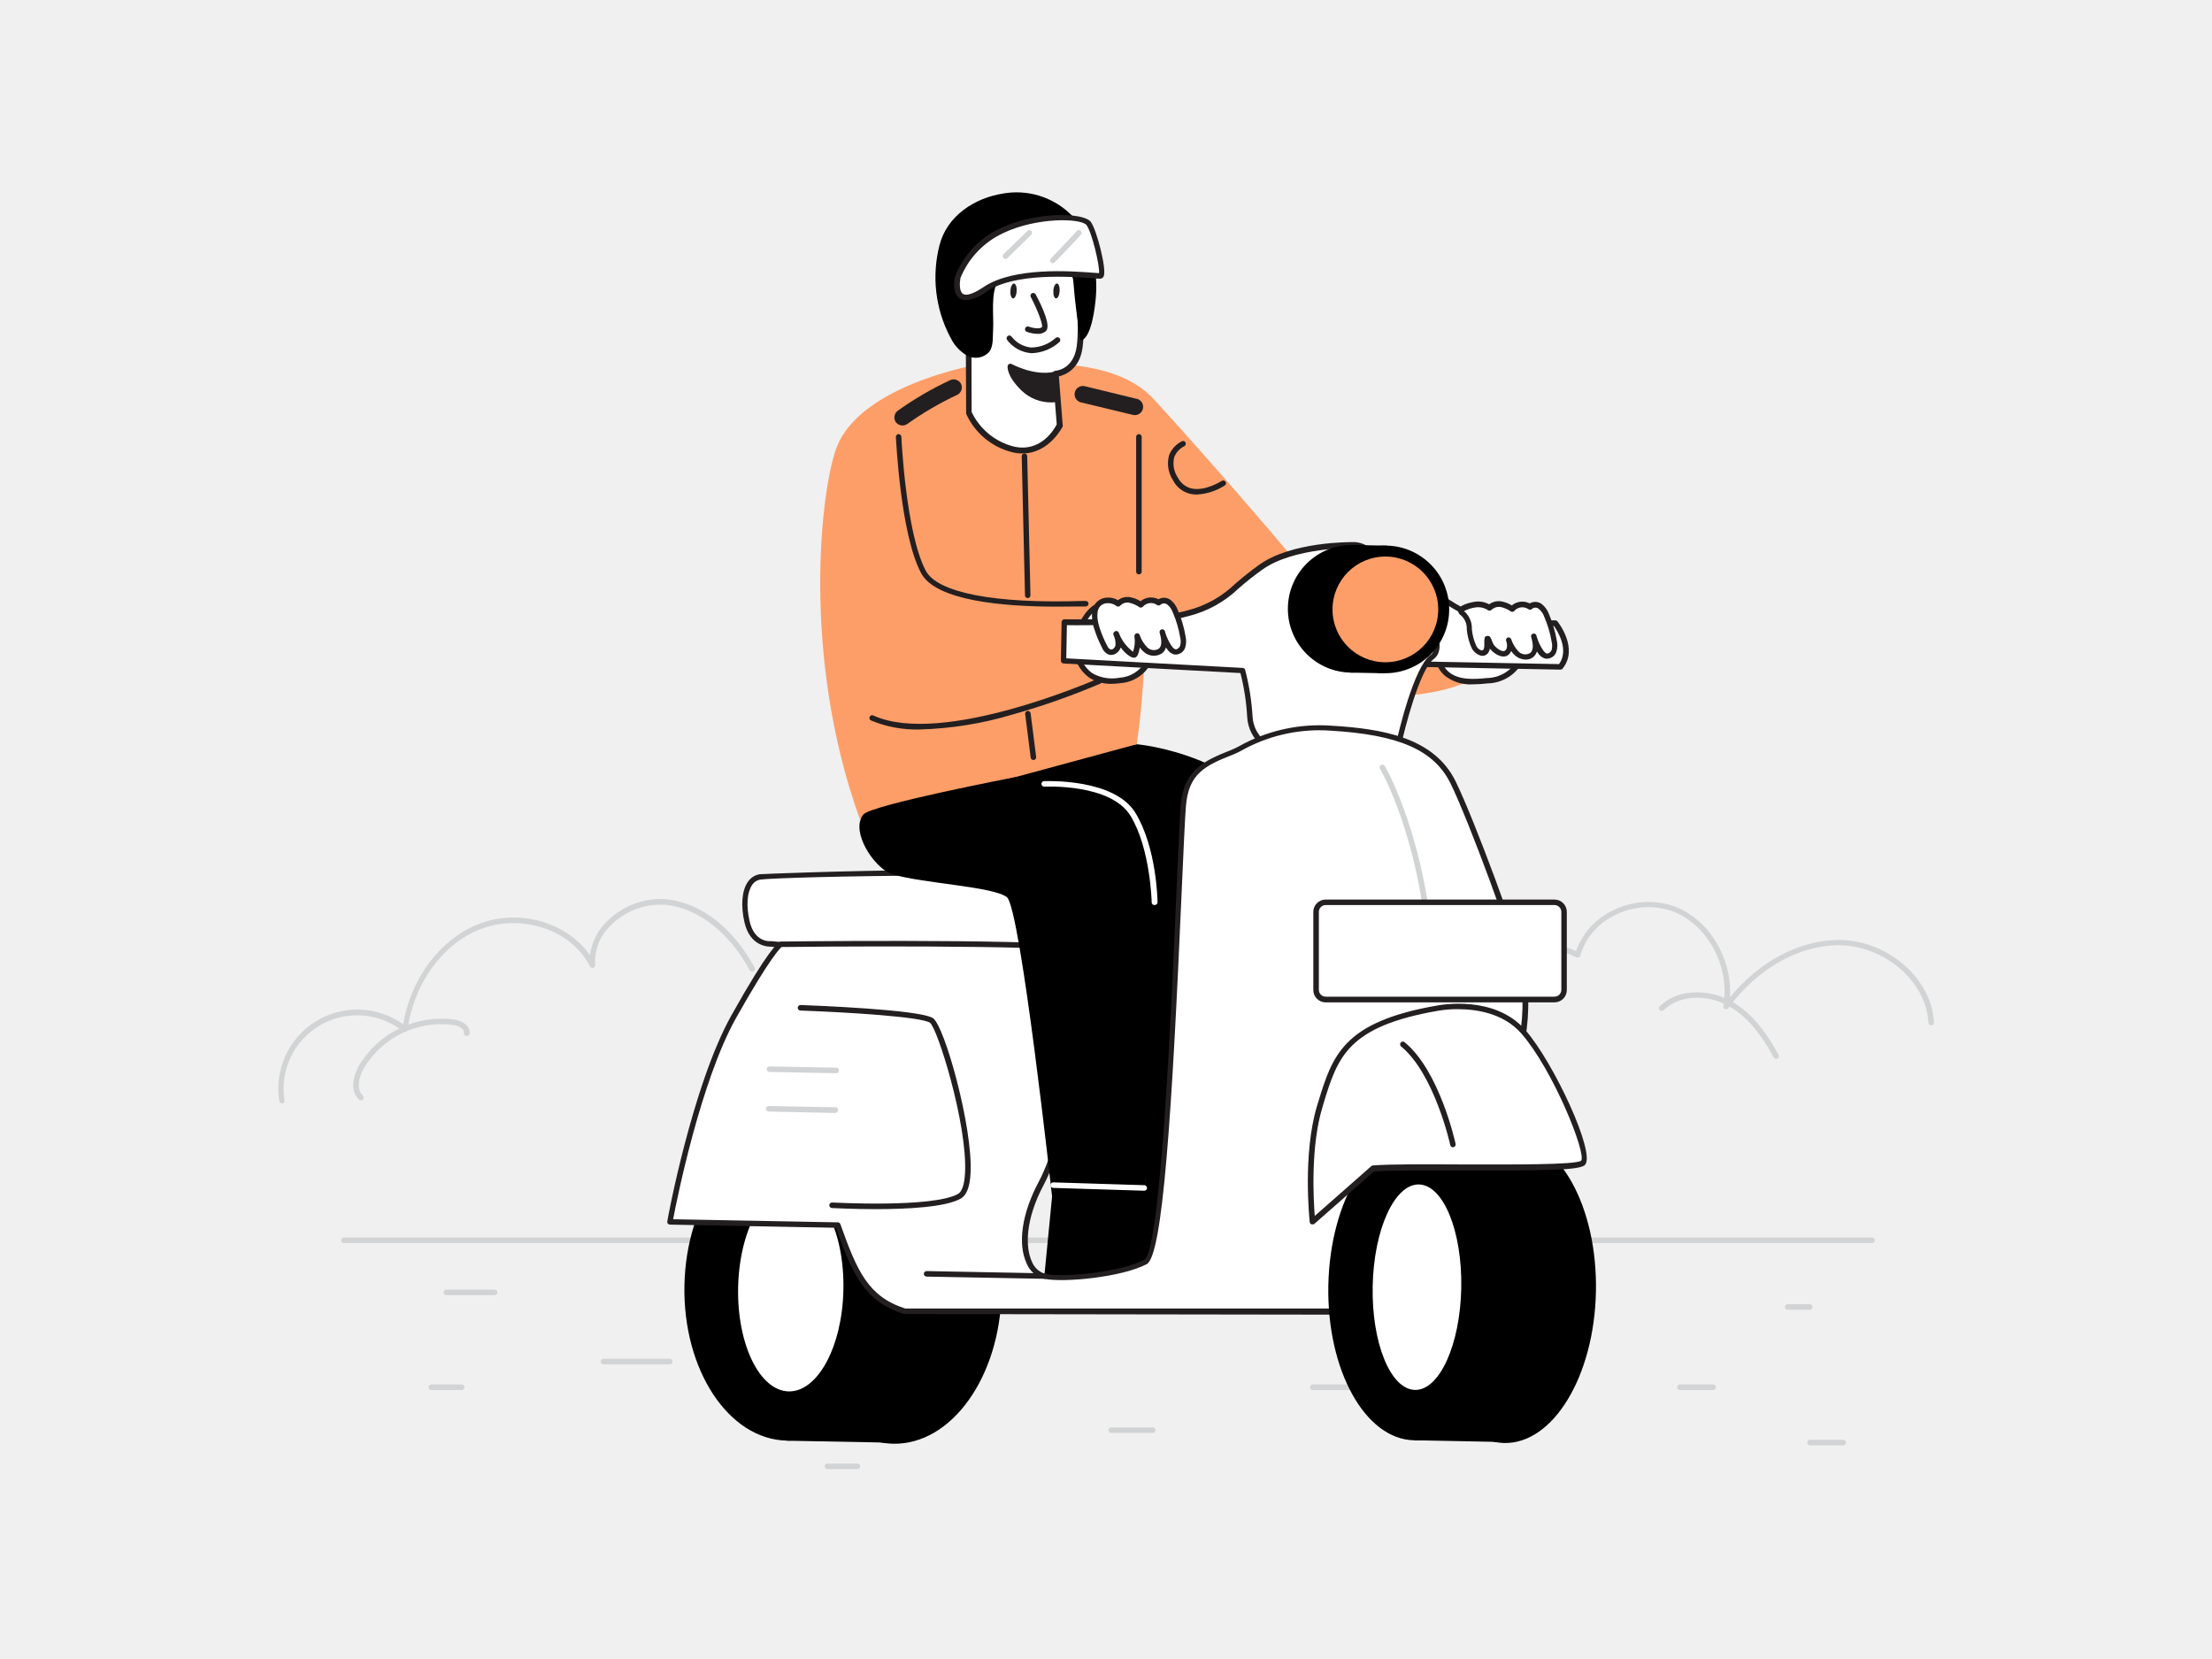
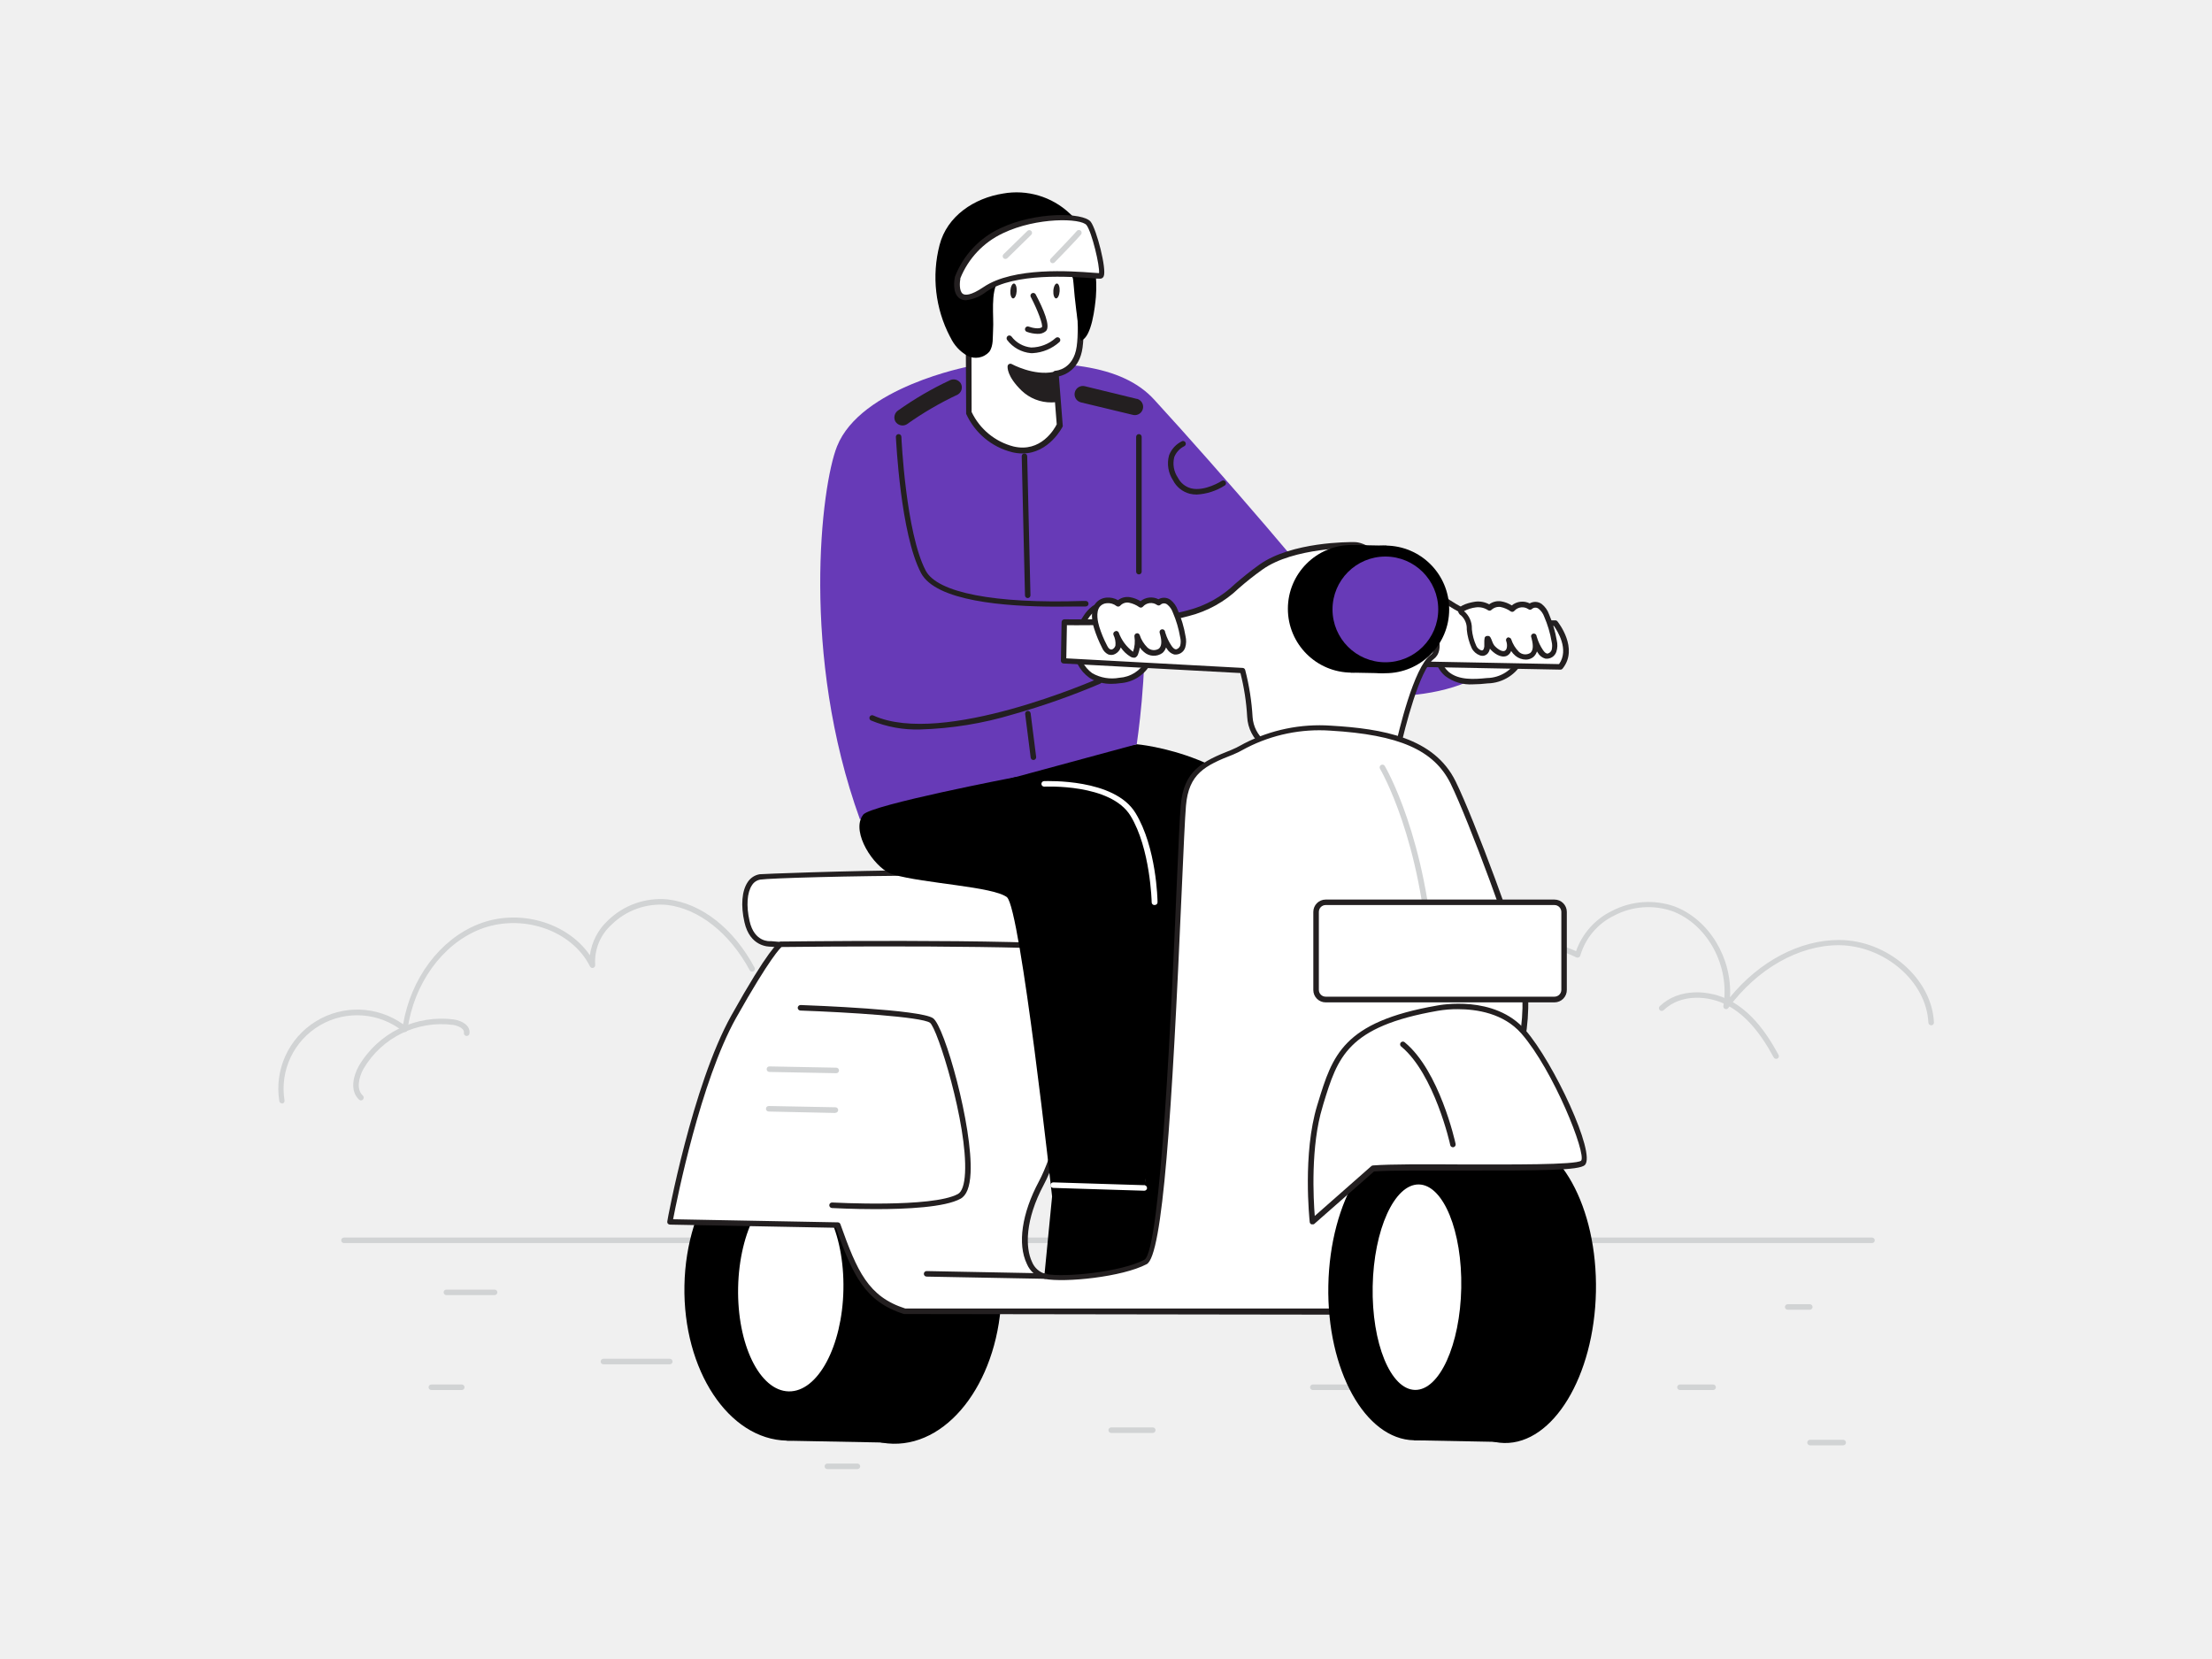
<svg xmlns="http://www.w3.org/2000/svg" viewBox="0 0 400 300" data-imageid="scooter-flatline" imageName="Scooter" class="illustrations_image" style="width: 158px;">
  <g id="_52_scooter" data-name="#52_scooter">
    <path d="M338.52,224.79H62.2a.5.5,0,0,1-.5-.5.5.5,0,0,1,.5-.5H338.52a.51.51,0,0,1,.5.5A.5.5,0,0,1,338.52,224.79Z" fill="#d1d3d4" />
    <path d="M208.46,259.12h-7.52a.5.5,0,0,1-.5-.5.5.5,0,0,1,.5-.5h7.52a.5.5,0,0,1,.5.5A.51.51,0,0,1,208.46,259.12Z" fill="#d1d3d4" />
    <path d="M121.12,246.71h-12a.5.5,0,1,1,0-1h12a.5.5,0,1,1,0,1Z" fill="#d1d3d4" />
    <path d="M327.27,236.84h-4a.5.5,0,0,1-.5-.5.51.51,0,0,1,.5-.5h4a.51.51,0,0,1,.5.5A.5.5,0,0,1,327.27,236.84Z" fill="#d1d3d4" />
    <path d="M309.79,251.36h-6a.5.5,0,0,1-.5-.5.5.5,0,0,1,.5-.5h6a.51.51,0,0,1,.5.5A.5.5,0,0,1,309.79,251.36Z" fill="#d1d3d4" />
    <path d="M333.31,261.36h-6a.5.5,0,0,1-.5-.5.5.5,0,0,1,.5-.5h6a.51.51,0,0,1,.5.5A.5.5,0,0,1,333.31,261.36Z" fill="#d1d3d4" />
    <path d="M83.47,251.36H78a.5.5,0,0,1-.5-.5.5.5,0,0,1,.5-.5h5.5a.5.5,0,0,1,.5.5A.5.5,0,0,1,83.47,251.36Z" fill="#d1d3d4" />
    <path d="M89.44,234.2H80.72a.5.5,0,0,1-.5-.5.5.5,0,0,1,.5-.5h8.72a.5.5,0,0,1,.5.5A.51.51,0,0,1,89.44,234.2Z" fill="#d1d3d4" />
    <path d="M155.05,265.66h-5.44a.5.5,0,0,1-.5-.5.5.5,0,0,1,.5-.5h5.44a.5.5,0,0,1,.5.5A.5.5,0,0,1,155.05,265.66Z" fill="#d1d3d4" />
    <path d="M220.54,236.84H214a.5.5,0,0,1-.5-.5.51.51,0,0,1,.5-.5h6.58a.51.51,0,0,1,.5.5A.5.5,0,0,1,220.54,236.84Z" fill="#d1d3d4" />
    <path d="M244.53,251.36H237.4a.5.5,0,0,1-.5-.5.51.51,0,0,1,.5-.5h7.13a.51.51,0,0,1,.5.5A.5.5,0,0,1,244.53,251.36Z" fill="#d1d3d4" />
    <path d="M321.18,191.47a.49.49,0,0,1-.44-.26c-2.54-4.7-5.19-7.69-8.34-9.4-3.4-1.84-8.46-2.13-11.56.86a.5.5,0,0,1-.7-.72c3.45-3.33,9-3,12.74-1,3.33,1.81,6.11,4.92,8.74,9.81a.49.49,0,0,1-.21.67A.46.46,0,0,1,321.18,191.47Z" fill="#d1d3d4" />
    <path d="M65.31,199a.54.54,0,0,1-.34-.12c-1.73-1.54-1.13-4.25-.09-6.11a17.33,17.33,0,0,1,17.23-8.41c1.48.22,3,1.12,2.78,2.55a.5.5,0,0,1-1-.15c.12-.8-1.13-1.29-1.94-1.42a16.33,16.33,0,0,0-16.21,7.92c-.92,1.66-1.32,3.8-.11,4.87a.5.5,0,0,1,0,.7A.51.51,0,0,1,65.31,199Z" fill="#d1d3d4" />
    <path d="M51,199.53a.5.5,0,0,1-.49-.42,14.28,14.28,0,0,1,22.39-13.89c1.39-8.25,6.61-15.28,13.48-18.05,7.35-3,16.19-.41,20.29,5.57a10.45,10.45,0,0,1,3.25-6.28,13.64,13.64,0,0,1,10.83-3.82c6.15.74,11.87,5.23,15.7,12.33a.5.5,0,0,1-.88.48c-3.62-6.72-9.2-11.13-14.94-11.81a12.61,12.61,0,0,0-10,3.53,9,9,0,0,0-3,7.32.51.51,0,0,1-.36.53.49.49,0,0,1-.58-.26c-3.32-6.64-12.46-9.69-20-6.67-6.78,2.74-11.87,9.85-13,18.1a.51.51,0,0,1-.31.4.48.48,0,0,1-.5-.08A13.29,13.29,0,0,0,51.45,199a.51.51,0,0,1-.42.57Z" fill="#d1d3d4" />
    <path d="M349.21,185.4a.5.5,0,0,1-.5-.48c-.34-7.41-7.9-13.93-16.18-14-7.23,0-14.74,4.23-20,11.36a.48.48,0,0,1-.6.16.49.49,0,0,1-.29-.54c1.22-7.17-2.81-14.68-9.17-17.11a13.25,13.25,0,0,0-10.58.78,11.66,11.66,0,0,0-6.12,7.22.5.5,0,0,1-.29.33.52.52,0,0,1-.44,0,19.73,19.73,0,0,0-26.3,8.76.49.49,0,0,1-.66.24.5.5,0,0,1-.25-.66A20.79,20.79,0,0,1,285,172a12.8,12.8,0,0,1,6.46-7.26,14.26,14.26,0,0,1,11.38-.82c6.26,2.39,10.41,9.37,10,16.41,5.36-6.53,12.65-10.36,19.7-10.35,8.79,0,16.81,7,17.18,14.91a.51.51,0,0,1-.48.53Z" fill="#d1d3d4" />
    <path d="M190.45,214.31l-1.59,16.34s7.76,1.4,13.34-.35,7.61-2.51,12.82-.8c11.28,3.71,7.21-10.9,7.21-10.9l-15.3-3.78Z" />
    <path d="M205.56,134.58s20.47,1.75,27.33,17.35-7.6,69.94-7.6,69.94l-18.36-7.05s5.75-50.45-.54-57S167,141.19,167,141.19Z" />
-     <path d="M267.83,122.1c-6.4,3.61-14.09,4-21.44,3.88a1.05,1.05,0,0,1-.85-.28,1,1,0,0,1-.12-.77q.77-7.26,2.11-14.44a1.12,1.12,0,0,1,.39-.8,1,1,0,0,1,.69-.09c1.87.19,3.66.93,5.54.93,1.4,0,2.79-.42,4.2-.33a11.69,11.69,0,0,1,2.85.66l4.13,1.33a5.45,5.45,0,0,1,2.34,1.2,1.88,1.88,0,0,1,.29,2.4" fill="#fd9e68" class="target-color" />
+     <path d="M267.83,122.1c-6.4,3.61-14.09,4-21.44,3.88a1.05,1.05,0,0,1-.85-.28,1,1,0,0,1-.12-.77q.77-7.26,2.11-14.44a1.12,1.12,0,0,1,.39-.8,1,1,0,0,1,.69-.09c1.87.19,3.66.93,5.54.93,1.4,0,2.79-.42,4.2-.33a11.69,11.69,0,0,1,2.85.66l4.13,1.33a5.45,5.45,0,0,1,2.34,1.2,1.88,1.88,0,0,1,.29,2.4" fill="#673ab7" class="target-color" />
    <path d="M268.94,123.09c-2.53.26-5.36.4-7.3-1.24a5,5,0,0,1-1.56-4.93,7.42,7.42,0,0,1,2-3.19,7.5,7.5,0,0,1,2.48-1.78,8.23,8.23,0,0,1,3.85-.37,10.41,10.41,0,0,1,4.74,1.39,4.62,4.62,0,0,1,1.85,6.2A6.92,6.92,0,0,1,268.94,123.09Z" fill="#fff" />
    <path d="M266.37,123.75a7.54,7.54,0,0,1-5.05-1.52,5.39,5.39,0,0,1-1.72-5.43,7.84,7.84,0,0,1,2.15-3.42,8.07,8.07,0,0,1,2.66-1.89,8.9,8.9,0,0,1,4.08-.41,10.66,10.66,0,0,1,5,1.47c2.52,1.63,3.35,4.45,2,6.86a7.36,7.36,0,0,1-6.47,4.17h0A25.06,25.06,0,0,1,266.37,123.75Zm2.57-.66h0ZM267.16,112a6.34,6.34,0,0,0-2.38.4,7.16,7.16,0,0,0-2.32,1.67,7,7,0,0,0-1.9,3,4.47,4.47,0,0,0,1.4,4.42c1.79,1.51,4.51,1.37,6.93,1.12h0a6.4,6.4,0,0,0,5.7-3.67,4.11,4.11,0,0,0-1.68-5.53,9.8,9.8,0,0,0-4.51-1.32C268,112,267.6,112,267.16,112Z" fill="#231f20" />
    <path d="M256.27,104.49s7.42,7.3,14.08,7.82a100.75,100.75,0,0,0,10.88.36s3.66,4.54.95,7.92l-31.84-.6Z" fill="#fff" />
    <path d="M282.18,121.09h0l-31.84-.61a.49.49,0,0,1-.46-.67l5.94-15.5a.5.5,0,0,1,.81-.18c.07.07,7.37,7.18,13.77,7.69a102.61,102.61,0,0,0,10.82.36.49.49,0,0,1,.41.18c.16.2,3.88,4.89.94,8.54A.47.47,0,0,1,282.18,121.09Zm-31.13-1.59,30.88.59c1.88-2.64-.34-6.07-.94-6.91-1,0-5,.08-10.68-.37s-12-5.75-13.84-7.45Z" fill="#231f20" />
-     <path d="M175.14,66.28S155.63,70,151.36,80.72c-2.87,7.16-6.61,37.71,4.14,67.43l50.06-13.57s2-13.4,1.2-22.08c0,0,27.85,14.57,32.22,14.58s18.82-13.61,18.82-13.61l-4.86-7.34s-10.77,7.55-12,3.89c-.63-1.9-20.34-24.8-32.22-37.75C202.94,65.93,191.88,64.72,175.14,66.28Z" fill="#fd9e68" class="target-color" />
+     <path d="M175.14,66.28S155.63,70,151.36,80.72c-2.87,7.16-6.61,37.71,4.14,67.43l50.06-13.57s2-13.4,1.2-22.08c0,0,27.85,14.57,32.22,14.58s18.82-13.61,18.82-13.61l-4.86-7.34s-10.77,7.55-12,3.89c-.63-1.9-20.34-24.8-32.22-37.75C202.94,65.93,191.88,64.72,175.14,66.28Z" fill="#673ab7" class="target-color" />
    <path d="M190.89,67.6l.73,9.27s-2.67,5.76-8.49,4.37a12.07,12.07,0,0,1-7.94-6.63l-.09-16.89s4.29-2.41,2.93-12a34.21,34.21,0,0,0,16.6,2.3s1.24,10.15.58,14.79S190.89,67.6,190.89,67.6Z" fill="#fff" />
    <path d="M184.89,82a8,8,0,0,1-1.88-.23,12.45,12.45,0,0,1-8.3-6.94.41.41,0,0,1,0-.19l-.08-16.89a.49.49,0,0,1,.26-.45s4-2.42,2.67-11.51a.52.52,0,0,1,.72-.55,34,34,0,0,0,16.32,2.26.52.52,0,0,1,.38.1.55.55,0,0,1,.2.35c.05.42,1.24,10.27.58,14.93-.55,3.91-3.15,4.92-4.28,5.18l.69,8.8a.47.47,0,0,1,0,.26S189.76,82,184.89,82ZM175.7,74.5a11.59,11.59,0,0,0,7.55,6.23c4.95,1.19,7.43-3.16,7.84-4l-.72-9.13a.52.52,0,0,1,.13-.38.5.5,0,0,1,.36-.18c.14,0,3.26-.24,3.84-4.38.56-3.93-.29-12-.52-14.14a34.51,34.51,0,0,1-15.52-2.07c.87,7.91-2.11,10.8-3,11.5Z" fill="#231f20" />
    <path d="M191,72.21a7.37,7.37,0,0,1-6-1.94c-2.59-2.52-2.38-4-2.38-4s4.15,2.29,8,1.46Z" fill="#231f20" />
    <path d="M190.15,72.77a7.72,7.72,0,0,1-5.42-2.14c-2.69-2.62-2.54-4.25-2.52-4.42a.47.47,0,0,1,.27-.38.5.5,0,0,1,.46,0s4,2.19,7.6,1.42a.51.51,0,0,1,.4.08.54.54,0,0,1,.21.36l.39,4.46a.51.51,0,0,1-.42.54A5.6,5.6,0,0,1,190.15,72.77Zm-6.76-5.61a8.5,8.5,0,0,0,2,2.75,6.91,6.91,0,0,0,5.08,1.85l-.3-3.43A13.32,13.32,0,0,1,183.39,67.16Z" fill="#231f20" />
    <path d="M186.83,53.5s2.76,5.23,1.93,6-2.92,0-2.92,0" fill="#fff" />
    <path d="M187.6,60.37a6,6,0,0,1-1.93-.37.49.49,0,0,1-.29-.64.5.5,0,0,1,.64-.3c.58.22,1.94.52,2.4.09.2-.43-.74-3-2-5.41a.5.5,0,1,1,.88-.47c1.35,2.54,2.75,5.75,1.83,6.61A2.14,2.14,0,0,1,187.6,60.37Z" fill="#231f20" />
    <path d="M186.75,63.86h-.34a6.05,6.05,0,0,1-4.28-2.37.52.52,0,0,1,.07-.71.49.49,0,0,1,.7.06,5.07,5.07,0,0,0,3.57,2,6.71,6.71,0,0,0,4.41-1.71.51.51,0,0,1,.71,0,.5.5,0,0,1,0,.71A7.87,7.87,0,0,1,186.75,63.86Z" fill="#231f20" />
    <ellipse cx="183.27" cy="52.61" rx="1.35" ry="0.57" transform="translate(119.2 232.2) rotate(-86.38)" fill="#231f20" />
    <ellipse cx="191.04" cy="52.61" rx="1.35" ry="0.57" transform="translate(126.48 239.95) rotate(-86.38)" fill="#231f20" />
    <path d="M178.83,55.24a8,8,0,0,0-2-2.34,2.62,2.62,0,0,0-1.49-.68,2.34,2.34,0,0,0-1.27.39,4.91,4.91,0,0,0-2.25,3.24,4.12,4.12,0,0,0,.07,1.88A4.26,4.26,0,0,0,173.7,60a11.85,11.85,0,0,0,2.65,1.18" fill="#fff" />
    <path d="M176.35,61.67l-.17,0a13,13,0,0,1-2.76-1.23,4.79,4.79,0,0,1-2-2.53,4.35,4.35,0,0,1-.08-2.13,5.4,5.4,0,0,1,2.48-3.58,3,3,0,0,1,1.56-.47,3.23,3.23,0,0,1,1.79.79,8.69,8.69,0,0,1,2.13,2.5.51.51,0,1,1-.9.5,7.57,7.57,0,0,0-1.87-2.19,2.13,2.13,0,0,0-1.19-.56,1.81,1.81,0,0,0-1,.32,4.37,4.37,0,0,0-2,2.88,3.45,3.45,0,0,0,.06,1.64,3.72,3.72,0,0,0,1.6,2,11.63,11.63,0,0,0,2.54,1.13.52.52,0,0,1,.31.66A.51.51,0,0,1,176.35,61.67Z" fill="#231f20" />
    <path d="M171.79,60.88l.1.17a7.41,7.41,0,0,0,3,3.26,3.29,3.29,0,0,0,4-.69c.8-1.11.6-2.65.69-3.94.17-2.45-.53-6.87,1-9,.72-1,2.73-1.07,3.81-1.2a36,36,0,0,1,6.05-.18,17.13,17.13,0,0,1,2.37.23c1.15.2,1.22.5,1.31,1.66.24,3.27.71,6.51,1.14,9.76a1.14,1.14,0,0,0,.24.64c1.94-.62,2.51-6.18,2.67-7.87a24.37,24.37,0,0,0-1.48-10.43,11.89,11.89,0,0,0-3.28-4.72A14,14,0,0,0,181.38,35c-5.2.82-10.13,4.05-11.48,9.32A23.2,23.2,0,0,0,171.79,60.88Z" />
    <ellipse cx="161.85" cy="233.17" rx="27.69" ry="19.05" transform="matrix(0.02, -1, 1, 0.02, -74.35, 390.57)" />
    <rect x="124.63" y="223.47" width="55.39" height="19.05" transform="translate(-83.51 380.88) rotate(-88.91)" />
    <ellipse cx="142.81" cy="232.81" rx="27.69" ry="19.05" transform="translate(-92.67 371.18) rotate(-88.91)" />
    <ellipse cx="142.81" cy="232.81" rx="18.58" ry="9.52" transform="matrix(0.02, -1, 1, 0.02, -92.67, 371.18)" fill="#fff" />
    <path d="M139.43,170.69s-3.35.35-4.33-4,0-7.7,2.36-8.07,59.11-2,60.73,1.15,2.12,8.37-4,12S139.43,170.69,139.43,170.69Z" fill="#fff" />
    <path d="M180.83,173.6c-15.91,0-39.66-2.24-41.41-2.41-.48,0-3.81,0-4.8-4.43-.69-3-.47-5.69.59-7.25a3.21,3.21,0,0,1,2.17-1.42c.56-.09,59.3-2.4,61.25,1.41s1.83,9.08-4.22,12.66C192.61,173.22,187.38,173.6,180.83,173.6Zm-41.4-3.41h0c.49,0,48.48,4.61,54.42,1.1,6.87-4.05,4.68-9.71,3.84-11.34-2-2.58-56.81-1.42-60.2-.89a2.18,2.18,0,0,0-1.5,1c-.9,1.32-1.07,3.74-.45,6.47.87,3.92,3.68,3.67,3.79,3.66Z" fill="#231f20" />
    <path d="M202.5,123.05a7.55,7.55,0,0,1-5.24-.9,6.28,6.28,0,0,1-2.64-5,9.38,9.38,0,0,1,1.7-5.49,6.3,6.3,0,0,1,1.52-1.69,5.51,5.51,0,0,1,4.6-.67,11.63,11.63,0,0,1,4.17,2.3,5.38,5.38,0,0,1,1.6,1.76c1,2.08.47,4.52-.6,6.46A6.31,6.31,0,0,1,202.5,123.05Z" fill="#fff" />
    <path d="M201,123.66a7.28,7.28,0,0,1-4-1.09,6.81,6.81,0,0,1-2.86-5.37,9.92,9.92,0,0,1,1.78-5.8,6.69,6.69,0,0,1,1.65-1.81,6,6,0,0,1,5-.75,11.71,11.71,0,0,1,4.36,2.39,5.94,5.94,0,0,1,1.74,1.93c1,2,.74,4.47-.61,6.92a6.81,6.81,0,0,1-5.48,3.46h0A10.64,10.64,0,0,1,201,123.66Zm-.21-14.06a4.49,4.49,0,0,0-2.67.8,5.84,5.84,0,0,0-1.4,1.55,9,9,0,0,0-1.61,5.2,5.8,5.8,0,0,0,2.41,4.59,7.23,7.23,0,0,0,4.9.82h0a5.84,5.84,0,0,0,4.75-3c.56-1,1.74-3.65.58-6A5.05,5.05,0,0,0,206.3,112a10.92,10.92,0,0,0-4-2.21A6.15,6.15,0,0,0,200.8,109.6Z" fill="#231f20" />
    <path d="M244.73,98.55s-10.87-.16-16.71,4-6.37,6.39-13.13,8.34-22.43,1.63-22.43,1.63l-.13,7,32.38,1.76a44.73,44.73,0,0,1,1.32,8.4,6.75,6.75,0,0,0,2.5,4.86l24.19.95s3.05-14.31,6.26-16.66C263.4,115.57,250,98.23,244.73,98.55Z" fill="#fff" />
    <path d="M252.72,136h0L228.51,135a.49.49,0,0,1-.28-.11,7.16,7.16,0,0,1-2.7-5.26,41.27,41.27,0,0,0-1.22-7.92l-32-1.73a.5.5,0,0,1-.47-.51l.13-7a.5.5,0,0,1,.16-.34.46.46,0,0,1,.35-.14c.16,0,15.67.29,22.28-1.62a19.12,19.12,0,0,0,8.6-4.8c1.17-1,2.5-2.13,4.38-3.47,5.84-4.15,16.32-4.08,17-4.07,4.25-.26,12.71,9.35,15,15.8,1.18,3.26.39,4.71-.48,5.35-2.51,1.84-5.24,12.44-6.08,16.37A.49.49,0,0,1,252.72,136Zm-24-1.94,23.6.93c.54-2.42,3.32-14.32,6.37-16.55,1.08-.8.67-2.73.13-4.21-2.3-6.37-10.41-15.15-13.94-15.15h-.16c-.11,0-10.77-.12-16.41,3.9a54.37,54.37,0,0,0-4.31,3.41,20.19,20.19,0,0,1-9,5c-6.15,1.78-19.3,1.7-22.07,1.66l-.11,6,31.89,1.73a.49.49,0,0,1,.46.37,44.19,44.19,0,0,1,1.34,8.54A6.18,6.18,0,0,0,228.72,134Z" fill="#231f20" />
    <circle cx="244.43" cy="110.09" r="11.54" />
    <circle cx="250.52" cy="110.2" r="11.54" />
    <rect x="235.94" y="107.1" width="23.08" height="6.09" transform="translate(132.66 355.49) rotate(-88.91)" />
-     <circle cx="250.52" cy="110.2" r="9.56" fill="#fd9e68" class="target-color" />
+     <circle cx="250.52" cy="110.2" r="9.56" fill="#673ab7" class="target-color" />
    <path d="M240.91,237a2.75,2.75,0,0,1-.52.11H163.62c-7-2.22-9.05-7-12.12-15.61l-30.38-.58s4.42-24.34,11.53-37.08,8.57-13.12,8.57-13.12,57.94-.67,57.9,1.42-5.87,32.45-10.83,41.73-3,16.18.72,16.87,13.91-.41,18.12-2.62,6-72.93,6.83-82.49c.52-6.18,3.75-7.66,8.86-9.69a24.66,24.66,0,0,0,2.41-1.21,29.27,29.27,0,0,1,15.33-3.14c11.1.64,18.77,2.85,22.17,9.79s11.53,28.94,12.48,33.75,2,15.44-6.6,29.64S242.39,236.2,240.91,237Z" fill="#fff" />
    <path d="M163.62,237.62l-.15,0c-7.15-2.25-9.29-7.16-12.32-15.6l-30-.57a.51.51,0,0,1-.38-.18.5.5,0,0,1-.1-.41c0-.24,4.51-24.57,11.58-37.23,6.7-12,8.49-13.26,8.89-13.37h.12c9.37-.11,56.22-.54,58.2,1.46a.65.65,0,0,1,.2.47c-.05,2.45-5.91,32.63-10.89,42-3.44,6.43-3.37,11.43-2.15,14a3.69,3.69,0,0,0,2.52,2.2c3.49.65,13.61-.38,17.79-2.58,3-1.56,5-47.33,5.82-66.88.32-7.24.57-13,.76-15.22.53-6.37,3.83-8,9.17-10.11a15.36,15.36,0,0,0,1.78-.87l.57-.31a29.85,29.85,0,0,1,15.6-3.2c9.43.55,18.7,2.15,22.59,10.07,3.37,6.85,11.56,29,12.52,33.87,1.85,9.37-.46,19.74-6.67,30-8.82,14.57-26.44,31.62-27.88,32.4h0a1.9,1.9,0,0,1-.68.17Zm77.29-.61h0Zm-77.21-.39h76.69l.3-.06c1.51-.89,19-18,27.49-32,6.08-10.05,8.34-20.17,6.54-29.29-1-4.82-9.09-26.82-12.43-33.63-3-6-9.27-8.79-21.76-9.52a28.85,28.85,0,0,0-15.07,3.09l-.56.3a17.44,17.44,0,0,1-1.89.93c-5.13,2-8.06,3.47-8.55,9.27-.19,2.24-.44,7.95-.76,15.18-1.77,40.68-3.45,66.19-6.34,67.71-4.43,2.33-14.73,3.36-18.44,2.67a4.6,4.6,0,0,1-3.24-2.74c-1.71-3.57-.9-9.12,2.17-14.86,4.83-9,10.43-38.17,10.76-41.3-2.89-1.26-35.56-1.37-57.28-1.12-.19.16-2,1.76-8.25,12.87-6.38,11.44-10.64,32.6-11.36,36.36l29.79.56a.5.5,0,0,1,.46.33C155,229.89,157,234.47,163.7,236.62Z" fill="#231f20" />
    <ellipse cx="272.24" cy="233.06" rx="27.69" ry="16.03" transform="matrix(0.02, -1, 1, 0.02, 34.06, 500.83)" />
    <rect x="236.54" y="224.89" width="55.39" height="16.03" transform="translate(26.35 492.67) rotate(-88.91)" />
    <ellipse cx="256.22" cy="232.76" rx="27.69" ry="16.03" transform="translate(18.64 484.51) rotate(-88.91)" />
    <ellipse cx="256.22" cy="232.76" rx="18.58" ry="8.01" transform="translate(18.64 484.51) rotate(-88.91)" fill="#fff" />
    <path d="M259.93,182.29s10.05-2,15.54,4.27,12.37,22.18,10.78,23.71-30.14.37-38,1l-10.95,9.63S236,208.69,238.67,200,242.85,185.25,259.93,182.29Z" fill="#fff" />
    <path d="M237.34,221.4a.53.53,0,0,1-.18,0,.49.49,0,0,1-.32-.41c-.05-.5-1.31-12.4,1.35-21.1l.16-.52c2.59-8.46,4.46-14.58,21.49-17.53.51-.1,10.42-2,16,4.43,5.11,5.85,12.83,22.4,10.75,24.4-1,1-7.84,1-22.13,1-6.59,0-12.83-.06-16,.17l-10.84,9.52A.5.5,0,0,1,237.34,221.4Zm26.28-38.91a20.47,20.47,0,0,0-3.6.29h0c-16.43,2.85-18.13,8.42-20.71,16.84l-.15.53c-2.18,7.09-1.65,16.68-1.41,19.73l10.22-9a.48.48,0,0,1,.29-.13c3.14-.25,9.5-.22,16.23-.18,8.61,0,20.4.1,21.43-.68,1-1.23-5-16.33-10.81-23C271.88,183.21,267,182.49,263.62,182.49Zm-3.69-.2h0Z" fill="#231f20" />
    <path d="M258.86,175.12a.49.49,0,0,1-.5-.47c-1.22-22.72-8.73-35.5-8.81-35.63a.5.5,0,0,1,.17-.68.49.49,0,0,1,.69.17c.08.13,7.71,13.09,9,36.08a.5.5,0,0,1-.48.53Z" fill="#d1d3d4" />
    <path d="M262.74,207.46a.5.5,0,0,1-.49-.39c0-.13-2.87-12.85-8.84-17.8a.5.5,0,1,1,.64-.76c6.23,5.16,9.06,17.81,9.17,18.35a.5.5,0,0,1-.38.59Z" fill="#231f20" />
    <path d="M189,231.25h0l-21.44-.4a.5.5,0,0,1,0-1l21.44.41a.5.5,0,1,1,0,1Z" fill="#231f20" />
    <path d="M158.34,218.65c-4.18,0-7.59-.19-7.91-.2a.52.52,0,0,1-.47-.53.5.5,0,0,1,.53-.47c.18,0,18.07,1,22.72-1.53.75-.4,1.19-1.72,1.3-3.82.45-8.77-5-26.23-6.35-27.16-1.57-1.07-14.87-1.9-23.43-2.2a.51.51,0,0,1-.48-.52.53.53,0,0,1,.52-.48c2.21.08,21.64.81,23.95,2.38,2.08,1.41,7.21,19.68,6.79,28-.13,2.54-.73,4.06-1.82,4.65C170.88,218.32,163.92,218.65,158.34,218.65Z" fill="#231f20" />
    <path d="M202.19,109.21a2.23,2.23,0,0,1,2-.7,5.1,5.1,0,0,1,2.06.88,2.42,2.42,0,0,1,3.22-.39,1.42,1.42,0,0,1,1.84-.09,3.58,3.58,0,0,1,1.14,1.63,20.19,20.19,0,0,1,1.37,4.61,3.41,3.41,0,0,1,0,1.82,1.34,1.34,0,0,1-1.41.92,1.81,1.81,0,0,1-1-.86,9,9,0,0,1-1.23-2.74c.34,1.15.61,2.59-.3,3.38a2.15,2.15,0,0,1-2.7-.18,6.15,6.15,0,0,1-1.55-2.48,6.13,6.13,0,0,1-.29,3.09.51.51,0,0,1-.25.32.52.52,0,0,1-.38-.08,8.06,8.06,0,0,1-2.86-3.74,3.89,3.89,0,0,1,.39,2.18c-.16.73-.95,1.38-1.65,1.09a1.89,1.89,0,0,1-.84-1,22.12,22.12,0,0,1-1.4-3.42c-.38-1.21-.68-3,.2-4.11A2.76,2.76,0,0,1,202.19,109.21Z" fill="#fff" />
    <path d="M205,118.93a1.08,1.08,0,0,1-.54-.16,5.57,5.57,0,0,1-1.79-1.69,2.1,2.1,0,0,1-1,1.17,1.51,1.51,0,0,1-1.29.08,2.31,2.31,0,0,1-1.09-1.19,22.21,22.21,0,0,1-1.44-3.5c-.35-1.14-.79-3.24.29-4.57a2.8,2.8,0,0,1,1.94-1,3.48,3.48,0,0,1,2.09.46,2.78,2.78,0,0,1,2.16-.54,5.07,5.07,0,0,1,1.91.73,3,3,0,0,1,3.25-.36,2,2,0,0,1,2.17.11,4.08,4.08,0,0,1,1.32,1.85,20,20,0,0,1,1.4,4.72,3.93,3.93,0,0,1-.06,2.07,1.84,1.84,0,0,1-2,1.24A2.24,2.24,0,0,1,211,117.3l-.15-.22a2.17,2.17,0,0,1-.64,1,2.68,2.68,0,0,1-3.35-.18,4,4,0,0,1-.74-.81,5.69,5.69,0,0,1-.32,1.21,1,1,0,0,1-.54.62A.82.82,0,0,1,205,118.93Zm-3.15-4.83a.49.49,0,0,1,.45.28,7.55,7.55,0,0,0,2.59,3.48,5.64,5.64,0,0,0,.25-2.77.51.51,0,0,1,.36-.56.48.48,0,0,1,.59.29,5.61,5.61,0,0,0,1.41,2.28,1.69,1.69,0,0,0,2.06.2c.49-.44.57-1.24.24-2.52l-.1-.37a.49.49,0,0,1,.35-.6.5.5,0,0,1,.61.34c0,.12.07.24.1.37a8.49,8.49,0,0,0,1.07,2.23c.17.25.43.6.73.66s.71-.27.85-.62a3,3,0,0,0,0-1.55,19.57,19.57,0,0,0-1.33-4.5,3.18,3.18,0,0,0-1-1.42.93.93,0,0,0-1.18,0,.5.5,0,0,1-.68.07,1.92,1.92,0,0,0-2.53.3.51.51,0,0,1-.66.11,4.86,4.86,0,0,0-1.86-.81,1.73,1.73,0,0,0-1.58.52.51.51,0,0,1-.71.07,2.42,2.42,0,0,0-1.73-.5,1.76,1.76,0,0,0-1.25.6c-.82,1-.35,2.89-.12,3.65a20.25,20.25,0,0,0,1.38,3.34c.15.3.33.63.58.73a.5.5,0,0,0,.44,0,1.06,1.06,0,0,0,.53-.69,3.55,3.55,0,0,0-.36-1.9.49.49,0,0,1,.26-.63A.51.51,0,0,1,201.8,114.1Z" fill="#231f20" />
    <path d="M269.41,109.89a2.48,2.48,0,0,1,2-.66,5.22,5.22,0,0,1,2.06.88,2.41,2.41,0,0,1,3.21-.39,1.44,1.44,0,0,1,1.85-.09,3.69,3.69,0,0,1,1.14,1.64,20,20,0,0,1,1.37,4.6,3.61,3.61,0,0,1,0,1.82,1.36,1.36,0,0,1-1.41.93,1.87,1.87,0,0,1-1.05-.87,9,9,0,0,1-1.23-2.74c.34,1.15.6,2.59-.3,3.38a2.17,2.17,0,0,1-2.71-.18,6.23,6.23,0,0,1-1.54-2.48c.26.62.21,2.1-.53,2.41s-2-.58-2.5-1.18a11.49,11.49,0,0,1-.72-1.51c-.12.49,0,1-.09,1.52a2,2,0,0,1-.19.68.81.81,0,0,1-.53.43.87.87,0,0,1-.48,0,2.17,2.17,0,0,1-1.19-1.06,9.86,9.86,0,0,1-.85-3.17c-.12-1-.22-2.24-1.18-2.9a.84.84,0,0,1-.28-.25c-.39-.8,2.18-1.32,2.64-1.37A3.7,3.7,0,0,1,269.41,109.89Z" fill="#fff" />
    <path d="M275.94,119.28a3,3,0,0,1-1.9-.69,4,4,0,0,1-.78-.87,1.55,1.55,0,0,1-.78.88c-1.1.46-2.42-.51-3.06-1.3a2.22,2.22,0,0,1-.2.58,1.33,1.33,0,0,1-.86.69,1.41,1.41,0,0,1-.75-.06,2.67,2.67,0,0,1-1.47-1.29,10.44,10.44,0,0,1-.9-3.36l0-.13a3.16,3.16,0,0,0-1-2.41,1.18,1.18,0,0,1-.45-.44.86.86,0,0,1,0-.81c.52-.94,3-1.27,3-1.27a4.18,4.18,0,0,1,2.5.48,2.91,2.91,0,0,1,2.16-.54,5.06,5.06,0,0,1,1.92.74,3,3,0,0,1,3.25-.37,2,2,0,0,1,2.17.11,4.08,4.08,0,0,1,1.32,1.85,21,21,0,0,1,1.4,4.72,3.83,3.83,0,0,1-.07,2.07,1.83,1.83,0,0,1-2,1.24,2.26,2.26,0,0,1-1.36-1.07l-.15-.23a2.26,2.26,0,0,1-.64,1A2.18,2.18,0,0,1,275.94,119.28Zm-3.13-4a.5.5,0,0,1,.46.31,5.82,5.82,0,0,0,1.4,2.29,1.7,1.7,0,0,0,2.06.19c.5-.44.58-1.24.25-2.53,0-.12-.07-.24-.1-.36a.49.49,0,0,1,.35-.6.5.5,0,0,1,.61.34c0,.12.07.24.1.36a8.37,8.37,0,0,0,1.06,2.24c.19.28.44.6.73.66s.72-.27.85-.62a3.12,3.12,0,0,0,0-1.55,19.59,19.59,0,0,0-1.34-4.5,3.18,3.18,0,0,0-1-1.42.94.94,0,0,0-1.18,0,.5.5,0,0,1-.68.07,1.92,1.92,0,0,0-2.53.3.5.5,0,0,1-.65.11,4.93,4.93,0,0,0-1.86-.81,2,2,0,0,0-1.64.53.5.5,0,0,1-.61.06,3.2,3.2,0,0,0-2.18-.52,6.09,6.09,0,0,0-2.17.68,4,4,0,0,1,1.42,3.14l0,.14a9.28,9.28,0,0,0,.8,3,1.56,1.56,0,0,0,.89.81.51.51,0,0,0,.23,0,.38.38,0,0,0,.19-.19,1.59,1.59,0,0,0,.14-.51,3.92,3.92,0,0,0,0-.6,4.07,4.07,0,0,1,.07-1A.5.5,0,0,1,269,115a.49.49,0,0,1,.5.23,4,4,0,0,1,.32.71,2.91,2.91,0,0,0,.37.75c.46.57,1.41,1.25,1.92,1s.47-1.25.26-1.76a.5.5,0,0,1,.27-.65A.43.43,0,0,1,272.81,115.23Z" fill="#231f20" />
    <path d="M155.62,148.19c-1.19,3.4,3,9.23,5.91,9.95,5.61,1.63,18.09,2.18,20.55,4.1s8.17,54.12,8.17,54.12l16.68-1.54c1.45-9.28,10.31-60.87-3.51-68.6-3.74-2.09-19.81-5.69-19.81-5.69s-26.09,5-27.51,6.78A3,3,0,0,0,155.62,148.19Z" />
    <path d="M151.2,194.07h0l-12.07-.23a.49.49,0,0,1-.49-.51.48.48,0,0,1,.51-.49l12.07.23a.5.5,0,0,1,0,1Z" fill="#d1d3d4" />
    <path d="M151.06,201.26h0L139,201a.5.5,0,0,1-.49-.51A.5.5,0,0,1,139,200l12.07.23a.5.5,0,0,1,0,1Z" fill="#d1d3d4" />
    <path d="M205.94,103.87a.49.49,0,0,1-.49-.5V79a.5.5,0,1,1,1,0v24.4A.5.5,0,0,1,205.94,103.87Z" fill="#231f20" />
    <path d="M191.14,109.7c-9.55,0-21.93-1-24.6-6.1C162.83,96.54,162.06,79.7,162,79a.5.5,0,1,1,1,0c0,.17.79,17.32,4.4,24.19,2.11,4,12.46,6,28.41,5.48h.53a.5.5,0,1,1,0,1l-.49,0C194.42,109.66,192.83,109.7,191.14,109.7Z" fill="#231f20" />
    <path d="M166.4,131.91a21.49,21.49,0,0,1-8.86-1.61.5.5,0,1,1,.41-.91c12.48,5.69,40.34-6.56,40.62-6.68a.5.5,0,0,1,.41.91,130.17,130.17,0,0,1-15.78,5.56A64.68,64.68,0,0,1,166.4,131.91Z" fill="#231f20" />
    <path d="M206.93,215.32h0l-16.47-.51a.5.5,0,0,1,0-1l16.47.51a.51.51,0,0,1,.49.52A.5.5,0,0,1,206.93,215.32Z" fill="#fff" />
    <path d="M208.75,163.66a.49.49,0,0,1-.49-.49c0-.09-.23-9.77-3.83-15.65s-15.49-5.27-15.61-5.27a.5.5,0,1,1,0-1c.51,0,12.68-.5,16.5,5.74s4,15.75,4,16.15a.49.49,0,0,1-.49.51Z" fill="#fff" />
    <path d="M173.15,50.24a15.68,15.68,0,0,1,8-8.52c6.21-3,14.66-2.75,15.74-1.3s3,9.36,2.13,9.47-14.58-1.84-20.87,2.43S173.15,50.24,173.15,50.24Z" fill="#fff" />
    <path d="M174.67,54.29a2.06,2.06,0,0,1-1.14-.32c-1.42-1-.93-3.55-.86-3.84a.11.11,0,0,1,0-.05,16,16,0,0,1,8.23-8.81c6.29-3,15-2.91,16.35-1.15,1.06,1.42,2.89,8.53,2.34,9.83a.7.7,0,0,1-.55.44,11.22,11.22,0,0,1-1.47-.07c-3.85-.29-14.06-1.06-19.18,2.41A7.33,7.33,0,0,1,174.67,54.29Zm-1-3.92c-.12.59-.27,2.28.45,2.77.36.24,1.33.4,3.75-1.24,5.41-3.66,15.87-2.88,19.81-2.58l1.06.07c.16-1.29-1.29-7.38-2.25-8.67s-9-1.48-15.12,1.45A15.32,15.32,0,0,0,173.64,50.37Z" fill="#231f20" />
    <path d="M181.82,46.83a.5.5,0,0,1-.35-.86l4.31-4.21a.48.48,0,0,1,.7,0,.49.49,0,0,1,0,.7l-4.31,4.22A.54.54,0,0,1,181.82,46.83Z" fill="#d1d3d4" />
    <path d="M190.37,47.6a.47.47,0,0,1-.35-.14.49.49,0,0,1,0-.7c1.71-1.78,4.36-4.57,4.66-4.95a.5.5,0,1,1,.79.61c-.42.55-4.29,4.57-4.73,5A.51.51,0,0,1,190.37,47.6Z" fill="#d1d3d4" />
    <path d="M185.84,108.15a.49.49,0,0,1-.49-.49l-.59-25.15a.49.49,0,0,1,.48-.51.51.51,0,0,1,.51.49l.59,25.15a.5.5,0,0,1-.48.51Z" fill="#231f20" />
    <path d="M186.87,137.43a.49.49,0,0,1-.49-.43l-1-7.89a.49.49,0,0,1,.43-.55.5.5,0,0,1,.56.42l1,7.89a.5.5,0,0,1-.43.56Z" fill="#231f20" />
    <path d="M216.41,89.43a5.53,5.53,0,0,1-1.28-.15,4.72,4.72,0,0,1-3-2.41,5.57,5.57,0,0,1-.73-4.53,4.69,4.69,0,0,1,2.4-2.58.5.5,0,0,1,.39.91,3.72,3.72,0,0,0-1.85,2,4.62,4.62,0,0,0,.66,3.71,3.75,3.75,0,0,0,2.39,1.93c2.5.61,5.51-1.33,5.54-1.35a.5.5,0,0,1,.69.15.49.49,0,0,1-.14.68A10.46,10.46,0,0,1,216.41,89.43Z" fill="#231f20" />
    <rect x="237.99" y="163.16" width="44.85" height="17.6" rx="1.73" fill="#fff" />
    <path d="M281.1,181.26H239.72a2.23,2.23,0,0,1-2.23-2.23V164.9a2.23,2.23,0,0,1,2.23-2.23H281.1a2.23,2.23,0,0,1,2.23,2.23V179A2.23,2.23,0,0,1,281.1,181.26Zm-41.38-17.6a1.24,1.24,0,0,0-1.23,1.24V179a1.23,1.23,0,0,0,1.23,1.23H281.1a1.24,1.24,0,0,0,1.24-1.23V164.9a1.25,1.25,0,0,0-1.24-1.24Z" fill="#231f20" />
    <path d="M173.75,69.34a1.53,1.53,0,0,0-2.05-.54,60.31,60.31,0,0,0-9.26,5.4,1.54,1.54,0,0,0-.54,2,1.52,1.52,0,0,0,2.06.54,59.74,59.74,0,0,1,9.25-5.4A1.5,1.5,0,0,0,173.75,69.34Z" fill="#231f20" />
    <path d="M205.57,72.13l-9.35-2.28a1.5,1.5,0,1,0-.8,2.9L204.77,75a1.5,1.5,0,1,0,.8-2.89Z" fill="#231f20" />
  </g>
</svg>
